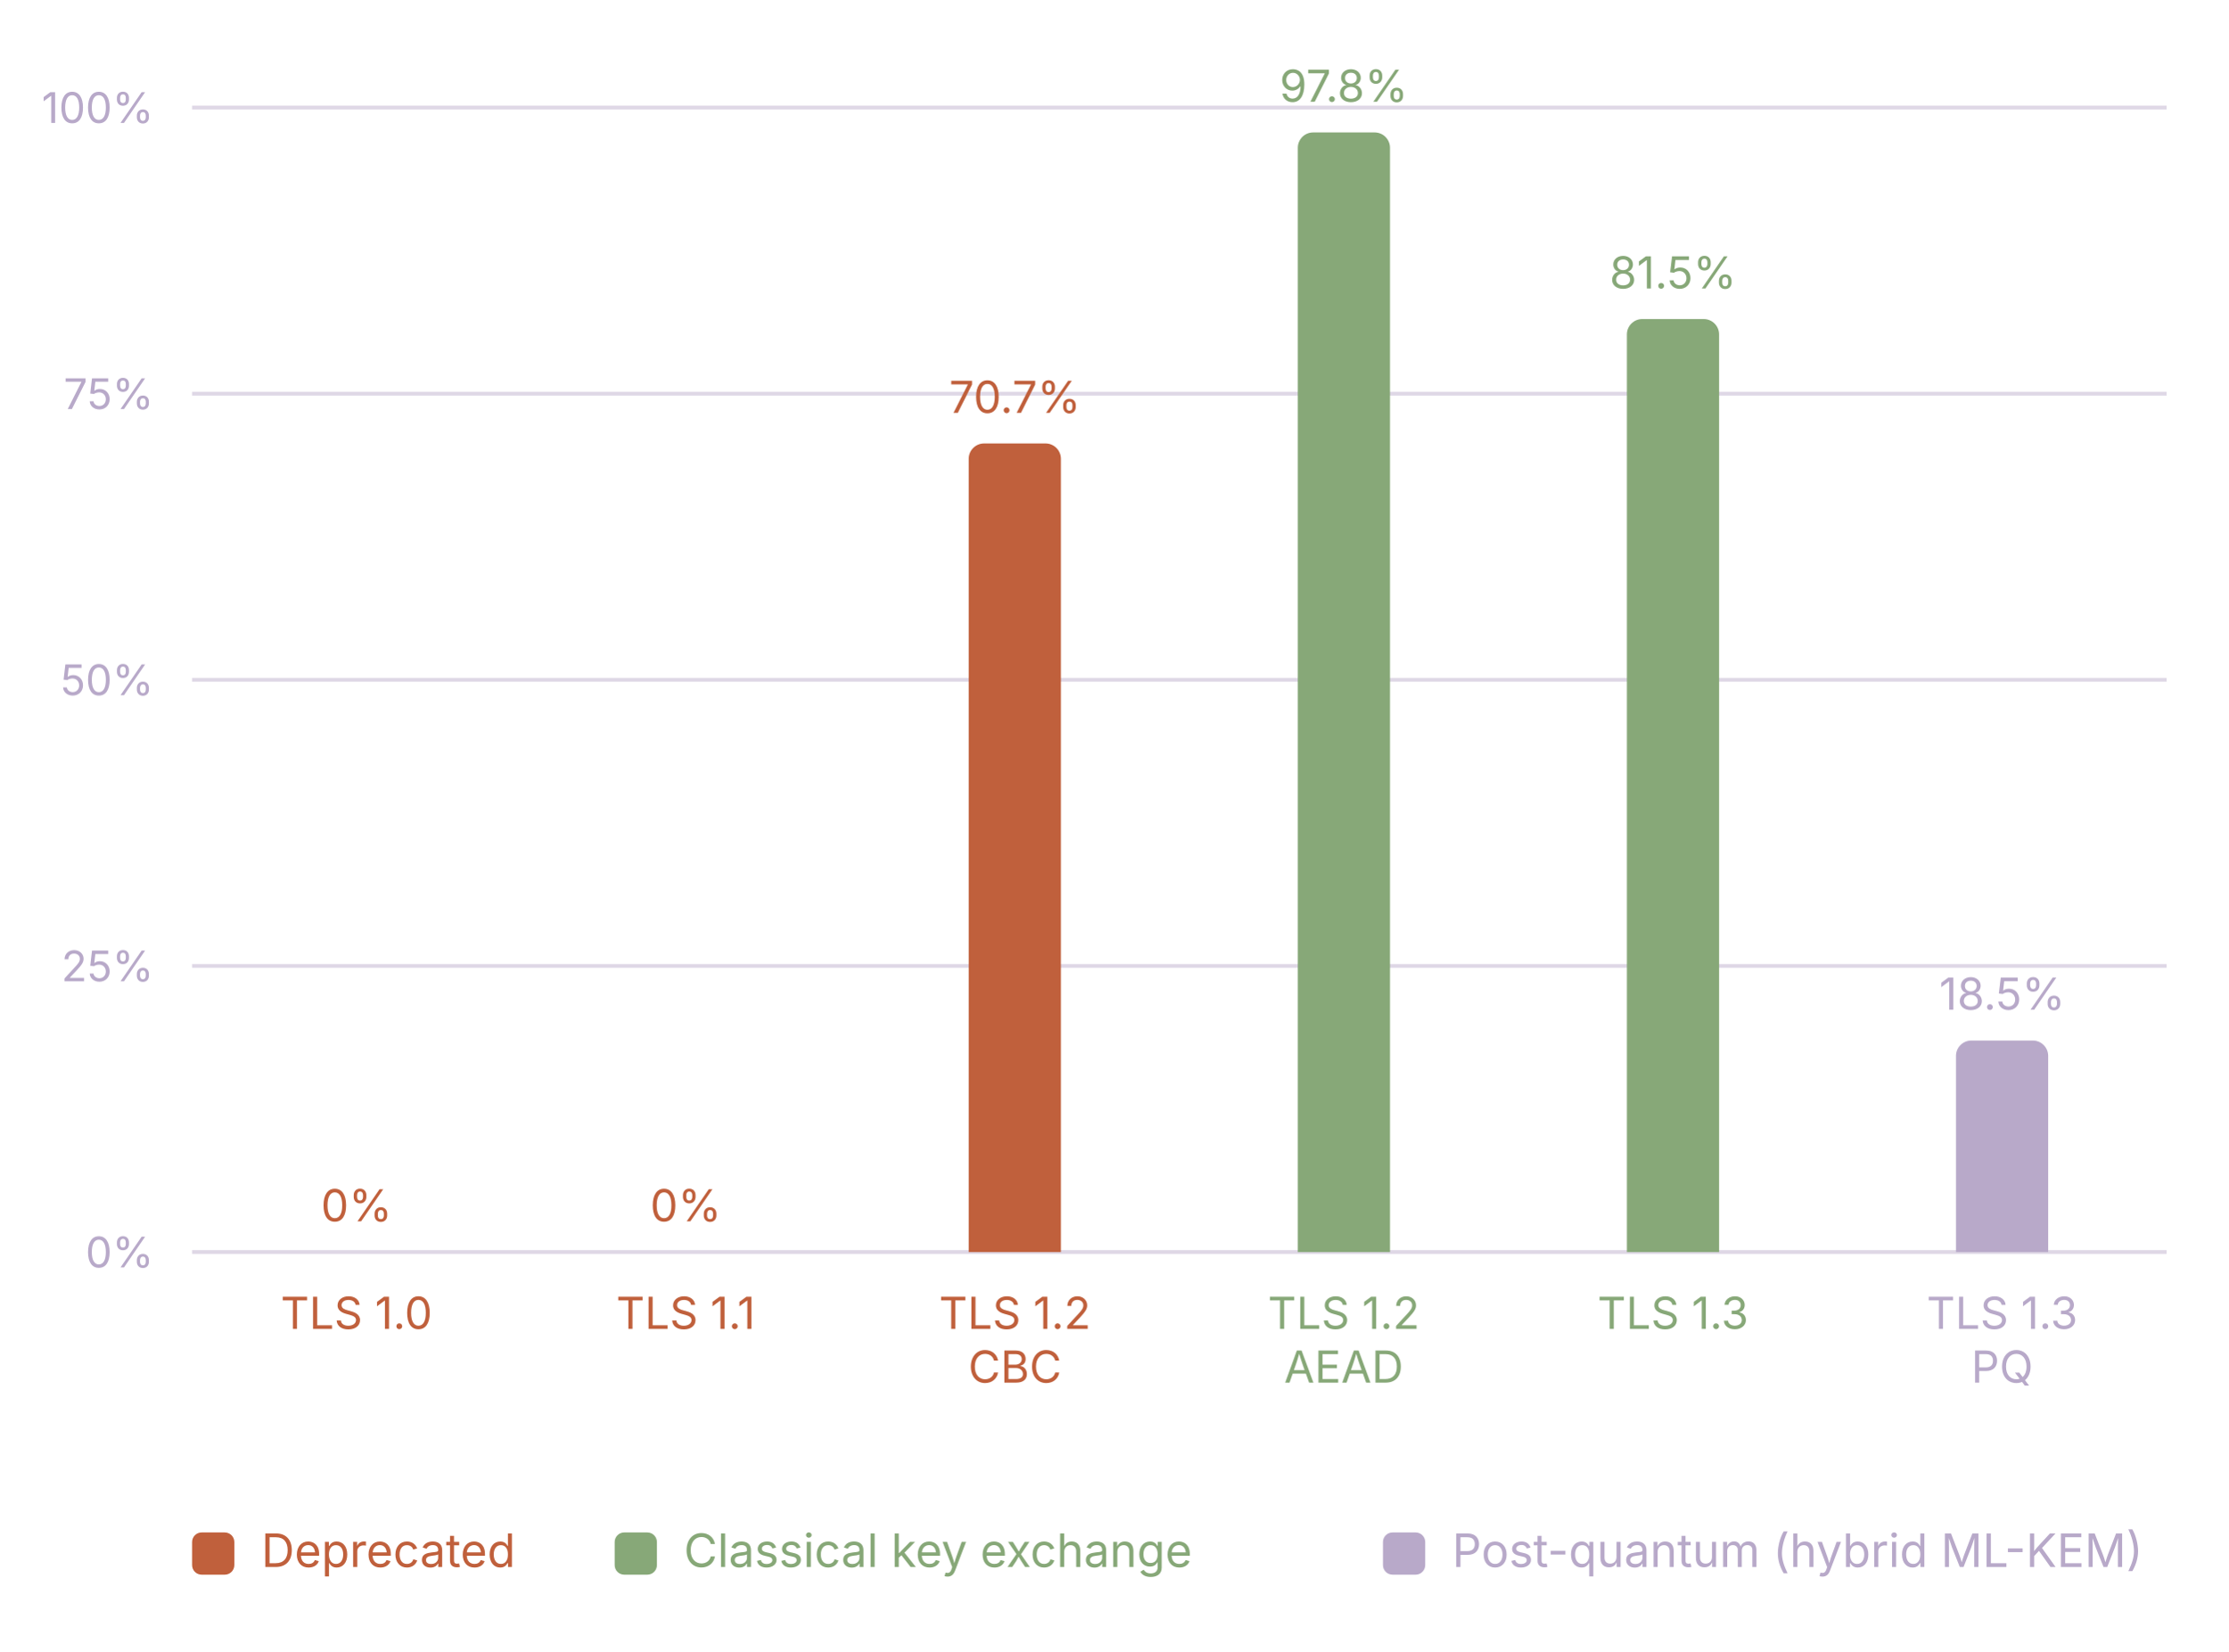
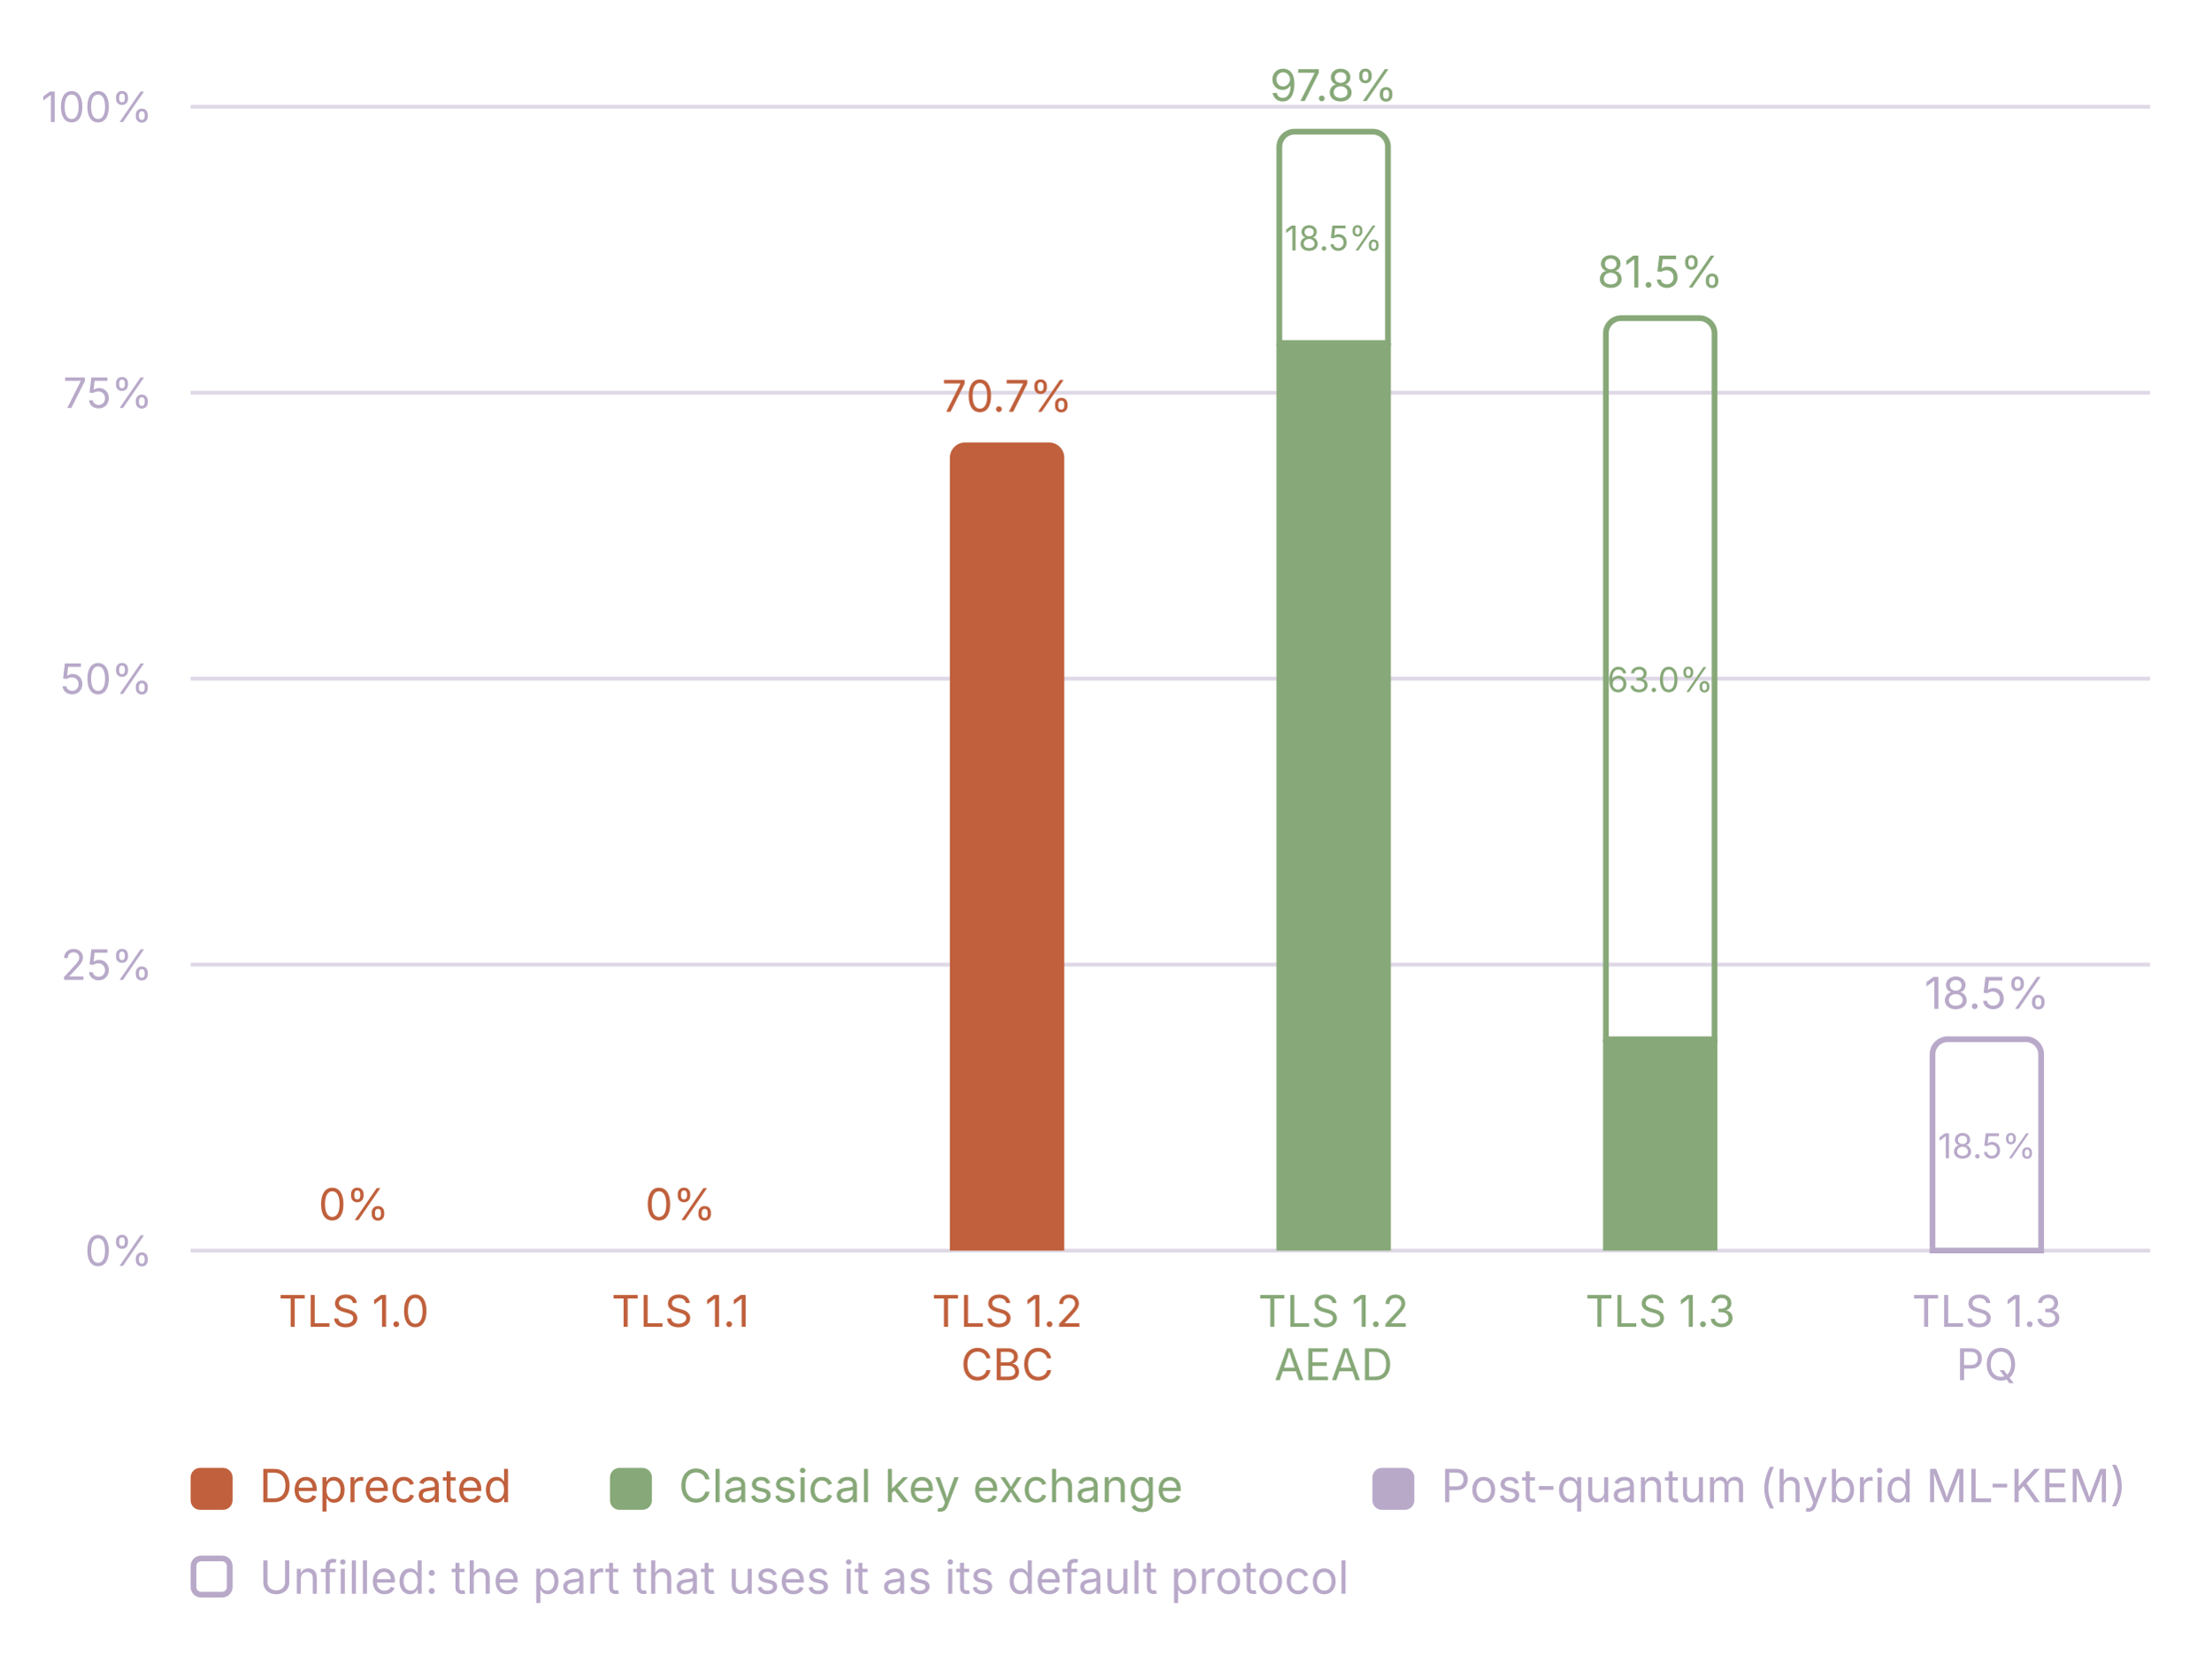
- <svg xmlns="http://www.w3.org/2000/svg" width="580" height="430" viewBox="0 0 580 430" font-family="Inter, Helvetica Neue, Arial, sans-serif">
-   <line x1="50" y1="326.0" x2="564" y2="326.0" stroke="#B8A9C9" stroke-opacity="0.45" stroke-width="1" />
-   <text x="40" y="330.0" font-size="11" fill="#B8A9C9" text-anchor="end">0%</text>
-   <line x1="50" y1="251.5" x2="564" y2="251.5" stroke="#B8A9C9" stroke-opacity="0.45" stroke-width="1" />
-   <text x="40" y="255.5" font-size="11" fill="#B8A9C9" text-anchor="end">25%</text>
-   <line x1="50" y1="177.0" x2="564" y2="177.0" stroke="#B8A9C9" stroke-opacity="0.45" stroke-width="1" />
-   <text x="40" y="181.0" font-size="11" fill="#B8A9C9" text-anchor="end">50%</text>
-   <line x1="50" y1="102.5" x2="564" y2="102.5" stroke="#B8A9C9" stroke-opacity="0.45" stroke-width="1" />
-   <text x="40" y="106.5" font-size="11" fill="#B8A9C9" text-anchor="end">75%</text>
+ <svg xmlns="http://www.w3.org/2000/svg" width="580" height="440" viewBox="0 0 580 440" font-family="Inter, Helvetica Neue, Arial, sans-serif">
+   <line x1="50" y1="328.0" x2="564" y2="328.0" stroke="#B8A9C9" stroke-opacity="0.45" stroke-width="1" />
+   <text x="40" y="332.0" font-size="11" fill="#B8A9C9" text-anchor="end">0%</text>
+   <line x1="50" y1="253.0" x2="564" y2="253.0" stroke="#B8A9C9" stroke-opacity="0.45" stroke-width="1" />
+   <text x="40" y="257.0" font-size="11" fill="#B8A9C9" text-anchor="end">25%</text>
+   <line x1="50" y1="178.0" x2="564" y2="178.0" stroke="#B8A9C9" stroke-opacity="0.45" stroke-width="1" />
+   <text x="40" y="182.0" font-size="11" fill="#B8A9C9" text-anchor="end">50%</text>
+   <line x1="50" y1="103.0" x2="564" y2="103.0" stroke="#B8A9C9" stroke-opacity="0.45" stroke-width="1" />
+   <text x="40" y="107.0" font-size="11" fill="#B8A9C9" text-anchor="end">75%</text>
  <line x1="50" y1="28.0" x2="564" y2="28.0" stroke="#B8A9C9" stroke-opacity="0.45" stroke-width="1" />
  <text x="40" y="32.0" font-size="11" fill="#B8A9C9" text-anchor="end">100%</text>
-   <text x="92.8" y="318.0" font-size="11.5" fill="#C0603C" text-anchor="middle">0%</text>
-   <text x="92.8" y="346.0" font-size="11.5" fill="#C0603C" text-anchor="middle">TLS 1.0</text>
-   <text x="178.5" y="318.0" font-size="11.5" fill="#C0603C" text-anchor="middle">0%</text>
-   <text x="178.5" y="346.0" font-size="11.5" fill="#C0603C" text-anchor="middle">TLS 1.1</text>
-   <path d="M252.167,326.00 v-206.54 a4,4 0 0 1 4,-4 h16 a4,4 0 0 1 4,4 v206.54 Z" fill="#C0603C" />
-   <text x="264.2" y="107.5" font-size="11.5" fill="#C0603C" text-anchor="middle">70.7%</text>
-   <text x="264.2" y="346.0" font-size="11.5" fill="#C0603C" text-anchor="middle">TLS 1.2</text>
-   <text x="264.2" y="360.0" font-size="11.5" fill="#C0603C" text-anchor="middle">CBC</text>
-   <path d="M337.833,326.00 v-287.52 a4,4 0 0 1 4,-4 h16 a4,4 0 0 1 4,4 v287.52 Z" fill="#87A878" />
+   <text x="92.8" y="320.0" font-size="11.5" fill="#C0603C" text-anchor="middle">0%</text>
+   <text x="92.8" y="348.0" font-size="11.5" fill="#C0603C" text-anchor="middle">TLS 1.0</text>
+   <text x="178.5" y="320.0" font-size="11.5" fill="#C0603C" text-anchor="middle">0%</text>
+   <text x="178.5" y="348.0" font-size="11.5" fill="#C0603C" text-anchor="middle">TLS 1.1</text>
+   <path d="M249.167,328.00 v-207.96 a4,4 0 0 1 4,-4 h22 a4,4 0 0 1 4,4 v207.96 Z" fill="#C0603C" />
+   <text x="264.2" y="108.0" font-size="11.5" fill="#C0603C" text-anchor="middle">70.7%</text>
+   <text x="264.2" y="348.0" font-size="11.5" fill="#C0603C" text-anchor="middle">TLS 1.2</text>
+   <text x="264.2" y="362.0" font-size="11.5" fill="#C0603C" text-anchor="middle">CBC</text>
+   <path d="M334.833,89.96 h30 v238.04 h-30 Z" fill="#87A878" />
+   <path d="M335.583,89.96 v-51.43 a4,4 0 0 1 4,-4 h20.5 a4,4 0 0 1 4,4 v51.43 Z" fill="none" stroke="#87A878" stroke-width="1.5" />
  <text x="349.8" y="26.5" font-size="11.5" fill="#87A878" text-anchor="middle">97.8%</text>
-   <text x="349.8" y="346.0" font-size="11.5" fill="#87A878" text-anchor="middle">TLS 1.2</text>
-   <text x="349.8" y="360.0" font-size="11.5" fill="#87A878" text-anchor="middle">AEAD</text>
-   <path d="M423.5,326.00 v-238.93 a4,4 0 0 1 4,-4 h16 a4,4 0 0 1 4,4 v238.93 Z" fill="#87A878" />
-   <text x="435.5" y="75.1" font-size="11.5" fill="#87A878" text-anchor="middle">81.5%</text>
-   <text x="435.5" y="346.0" font-size="11.5" fill="#87A878" text-anchor="middle">TLS 1.3</text>
-   <path d="M509.167,326.00 v-51.07 a4,4 0 0 1 4,-4 h16 a4,4 0 0 1 4,4 v51.07 Z" fill="#B8A9C9" />
-   <text x="521.2" y="262.9" font-size="11.5" fill="#B8A9C9" text-anchor="middle">18.5%</text>
-   <text x="521.2" y="346.0" font-size="11.5" fill="#B8A9C9" text-anchor="middle">TLS 1.3</text>
-   <text x="521.2" y="360.0" font-size="11.5" fill="#B8A9C9" text-anchor="middle">PQ</text>
-   <rect x="50" y="399" width="11" height="11" rx="2.5" fill="#C0603C" />
-   <text x="68" y="408" font-size="12" fill="#C0603C">Deprecated</text>
-   <rect x="160" y="399" width="11" height="11" rx="2.5" fill="#87A878" />
-   <text x="178" y="408" font-size="12" fill="#87A878">Classical key exchange</text>
-   <rect x="360" y="399" width="11" height="11" rx="2.5" fill="#B8A9C9" />
-   <text x="378" y="408" font-size="12" fill="#B8A9C9">Post-quantum (hybrid ML-KEM)</text>
+   <text x="349.8" y="65.7" font-size="9" fill="#87A878" text-anchor="middle">18.5%</text>
+   <text x="349.8" y="348.0" font-size="11.5" fill="#87A878" text-anchor="middle">TLS 1.2</text>
+   <text x="349.8" y="362.0" font-size="11.5" fill="#87A878" text-anchor="middle">AEAD</text>
+   <path d="M420.5,272.57 h30 v55.43 h-30 Z" fill="#87A878" />
+   <path d="M421.25,272.57 v-185.13 a4,4 0 0 1 4,-4 h20.5 a4,4 0 0 1 4,4 v185.13 Z" fill="none" stroke="#87A878" stroke-width="1.5" />
+   <text x="435.5" y="75.4" font-size="11.5" fill="#87A878" text-anchor="middle">81.5%</text>
+   <text x="435.5" y="181.5" font-size="9" fill="#87A878" text-anchor="middle">63.0%</text>
+   <text x="435.5" y="348.0" font-size="11.5" fill="#87A878" text-anchor="middle">TLS 1.3</text>
+   <path d="M506.917,328.00 v-51.43 a4,4 0 0 1 4,-4 h20.5 a4,4 0 0 1 4,4 v51.43 Z" fill="none" stroke="#B8A9C9" stroke-width="1.5" />
+   <text x="521.2" y="264.6" font-size="11.5" fill="#B8A9C9" text-anchor="middle">18.5%</text>
+   <text x="521.2" y="303.8" font-size="9" fill="#B8A9C9" text-anchor="middle">18.5%</text>
+   <text x="521.2" y="348.0" font-size="11.5" fill="#B8A9C9" text-anchor="middle">TLS 1.3</text>
+   <text x="521.2" y="362.0" font-size="11.5" fill="#B8A9C9" text-anchor="middle">PQ</text>
+   <rect x="50" y="385" width="11" height="11" rx="2.5" fill="#C0603C" />
+   <text x="68" y="394" font-size="12" fill="#C0603C">Deprecated</text>
+   <rect x="160" y="385" width="11" height="11" rx="2.5" fill="#87A878" />
+   <text x="178" y="394" font-size="12" fill="#87A878">Classical key exchange</text>
+   <rect x="360" y="385" width="11" height="11" rx="2.5" fill="#B8A9C9" />
+   <text x="378" y="394" font-size="12" fill="#B8A9C9">Post-quantum (hybrid ML-KEM)</text>
+   <rect x="50.75" y="408.75" width="9.5" height="9.5" rx="2" fill="none" stroke="#B8A9C9" stroke-width="1.5" />
+   <text x="68" y="418" font-size="12" fill="#B8A9C9">Unfilled: the part that uses it as its default protocol</text>
</svg>
